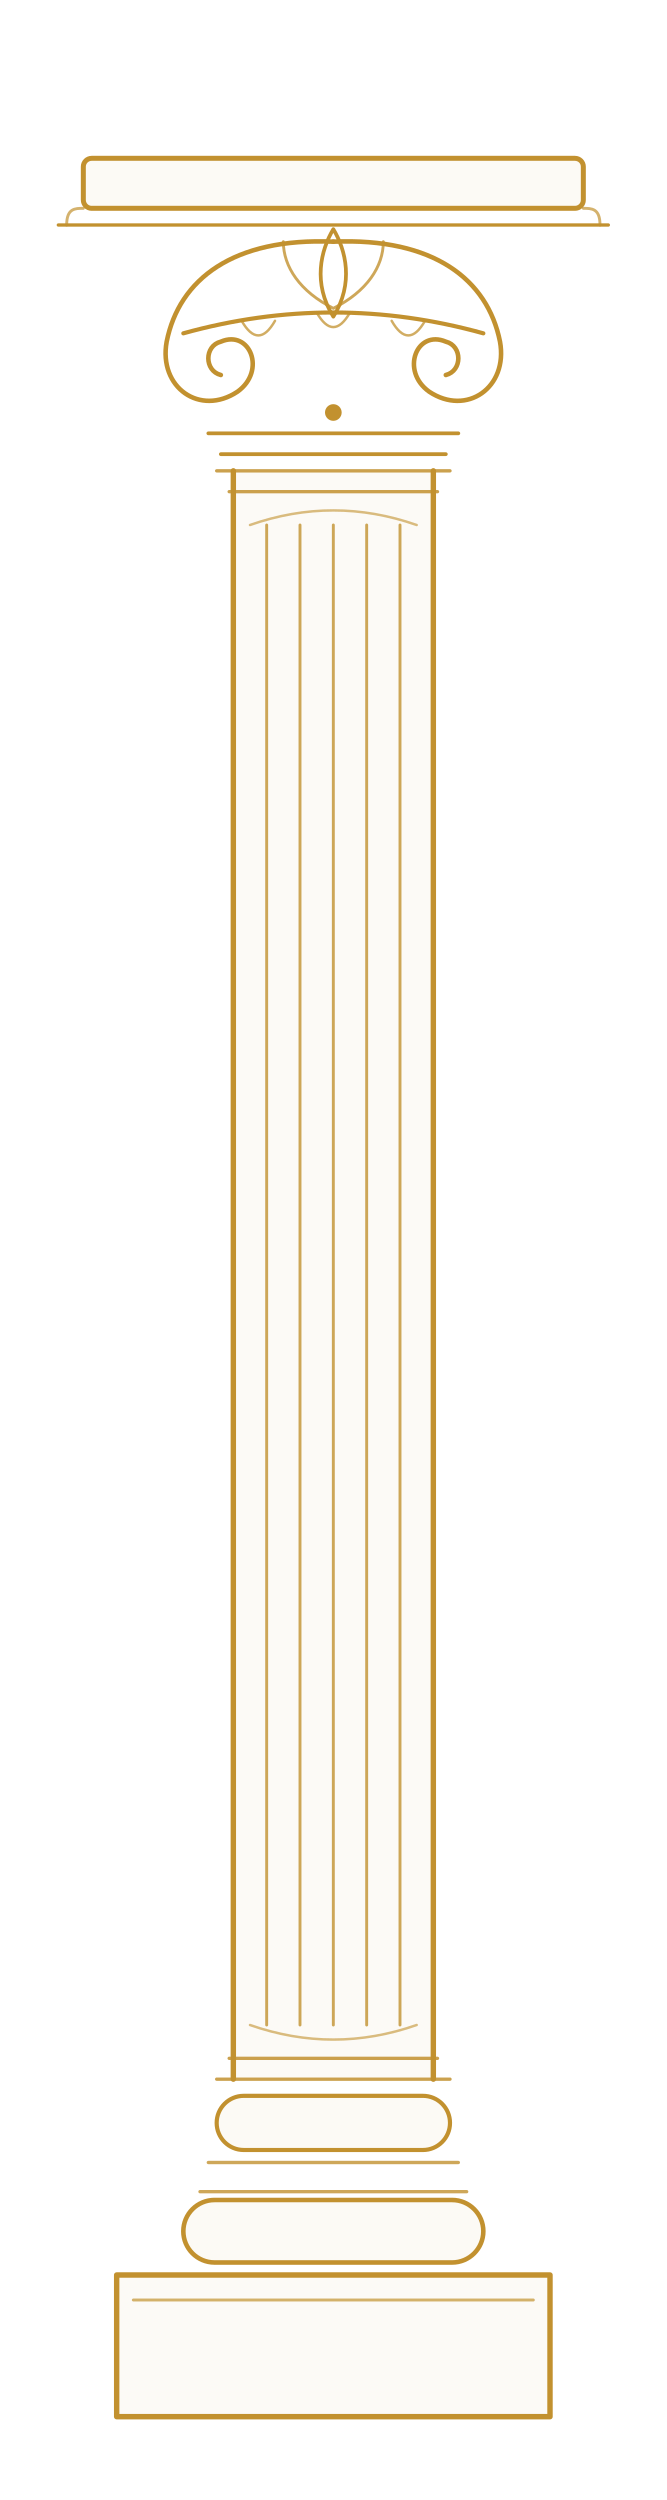
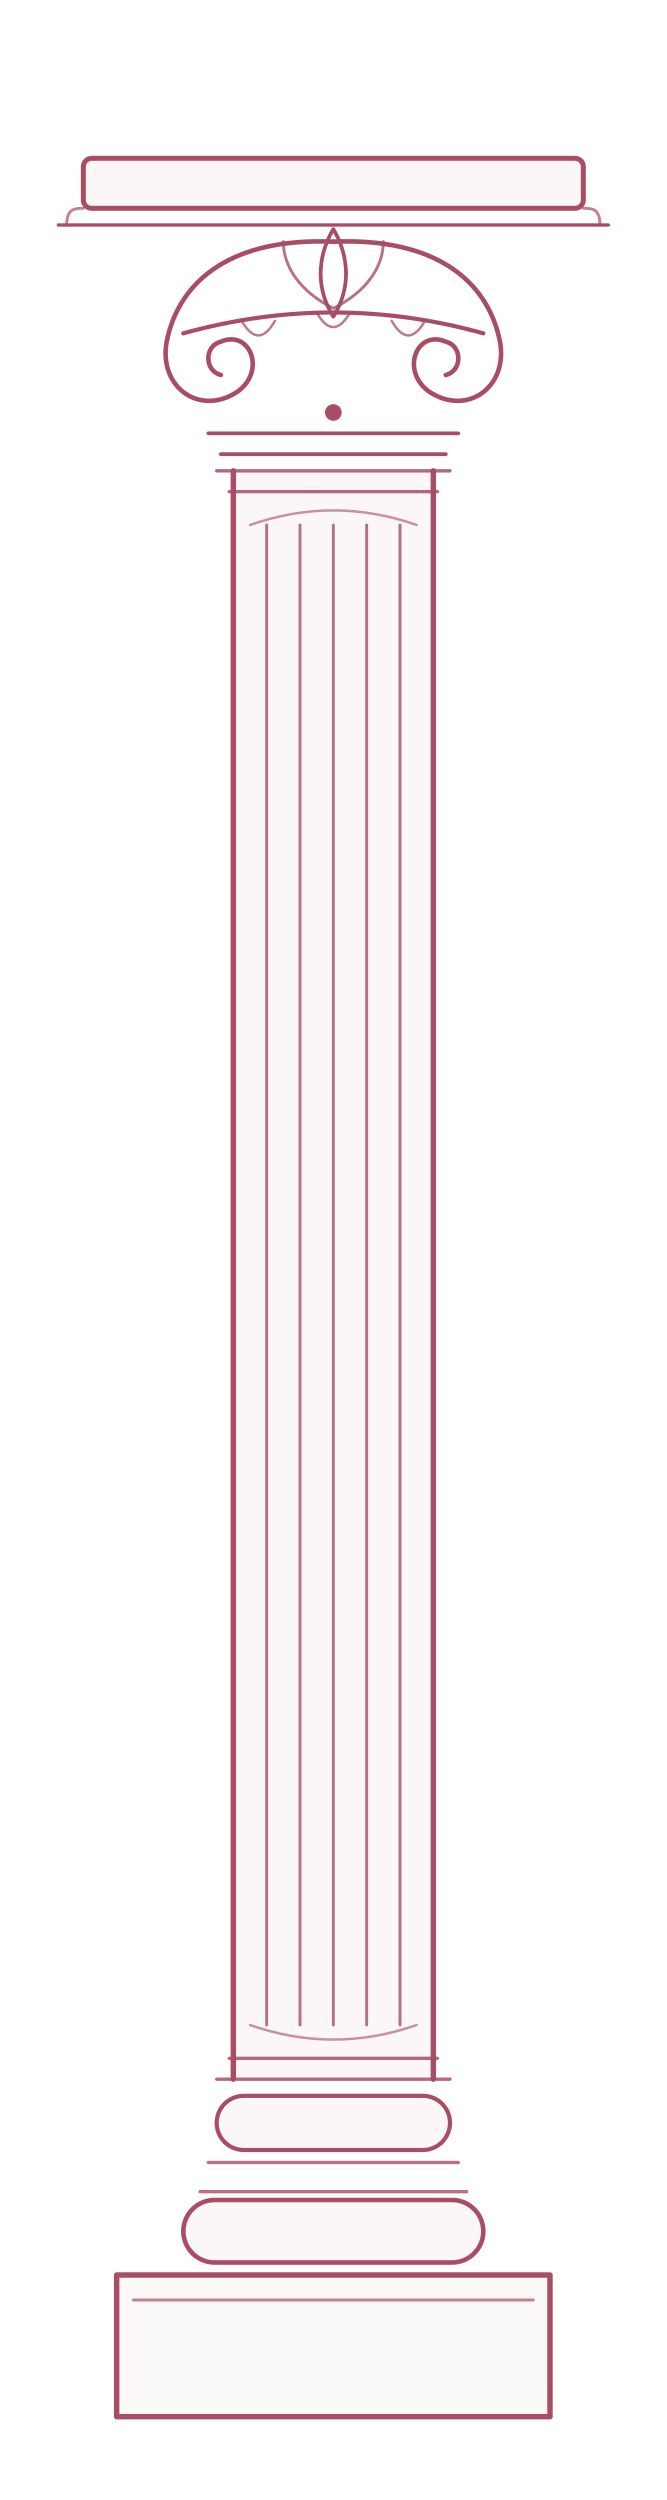
<svg xmlns="http://www.w3.org/2000/svg" viewBox="0 0 160 600" width="160" height="600">
-   <g fill="none" stroke="#c2912f" stroke-linecap="round" stroke-linejoin="round">
-     <rect x="20" y="38" width="120" height="12" rx="2" fill="#c2912f" fill-opacity="0.05" stroke-width="1.2" />
+   <g fill="none" stroke="#a84d63" stroke-linecap="round" stroke-linejoin="round">
+     <rect x="20" y="38" width="120" height="12" rx="2" fill="#a84d63" fill-opacity="0.05" stroke-width="1.2" />
    <path d="M14 54 H146" stroke-width="0.8" />
    <path d="M16 54 C16 50 18 50 20 50 M144 54 C144 50 142 50 140 50" stroke-width="0.7" opacity=".7" />
    <path d="M80 58 C56 57 43 67 40 82 C38 93 48 100 57 94 C64 89 60 79 53 82 C49 83 49 89 53 90" stroke-width="1.1" />
    <g transform="translate(160 0) scale(-1 1)">
      <path d="M80 58 C56 57 43 67 40 82 C38 93 48 100 57 94 C64 89 60 79 53 82 C49 83 49 89 53 90" stroke-width="1.1" />
    </g>
    <path d="M44 80 Q80 70 116 80" stroke-width="1" />
    <path d="M58 77 q4 7 8 0 M76 75 q4 7 8 0 M94 77 q4 7 8 0" stroke-width="0.6" opacity=".75" />
    <path d="M80 76 C75 68 77 60 80 55 C83 60 85 68 80 76 Z" stroke-width="0.9" />
    <path d="M80 74 C72 70 68 64 68 58 M80 74 C88 70 92 64 92 58" stroke-width="0.7" opacity=".8" />
    <path d="M50 104 H110 M53 109 H107" stroke-width="0.9" />
-     <circle cx="80" cy="99" r="2" fill="#c2912f" stroke="none" />
-     <rect x="56" y="113" width="48" height="386" fill="#c2912f" fill-opacity="0.045" stroke="none" />
+     <circle cx="80" cy="99" r="2" fill="#a84d63" stroke="none" />
+     <rect x="56" y="113" width="48" height="386" fill="#a84d63" fill-opacity="0.045" stroke="none" />
    <path d="M56 113 V499 M104 113 V499" stroke-width="1.3" />
    <path d="M52 113 H108 M55 118 H105" stroke-width="0.8" opacity=".85" />
    <g stroke-width="0.7" opacity=".8">
      <path d="M64 126 V486" />
      <path d="M72 126 V486" />
      <path d="M80 126 V486" />
      <path d="M88 126 V486" />
      <path d="M96 126 V486" />
    </g>
    <path d="M60 126 q20 -7 40 0 M60 486 q20 7 40 0" stroke-width="0.6" opacity=".6" />
    <path d="M52 499 H108 M55 494 H105" stroke-width="0.8" opacity=".85" />
-     <rect x="52" y="503" width="56" height="13" rx="6.5" fill="#c2912f" fill-opacity="0.05" stroke-width="1" />
+     <rect x="52" y="503" width="56" height="13" rx="6.5" fill="#a84d63" fill-opacity="0.05" stroke-width="1" />
    <path d="M50 519 H110 M48 526 H112" stroke-width="0.8" opacity=".8" />
-     <rect x="44" y="528" width="72" height="15" rx="7.5" fill="#c2912f" fill-opacity="0.05" stroke-width="1.1" />
-     <rect x="28" y="546" width="104" height="34" fill="#c2912f" fill-opacity="0.04" stroke-width="1.3" />
+     <rect x="44" y="528" width="72" height="15" rx="7.5" fill="#a84d63" fill-opacity="0.05" stroke-width="1.1" />
+     <rect x="28" y="546" width="104" height="34" fill="#a84d63" fill-opacity="0.04" stroke-width="1.3" />
    <path d="M32 552 H128" stroke-width="0.7" opacity=".7" />
  </g>
</svg>
